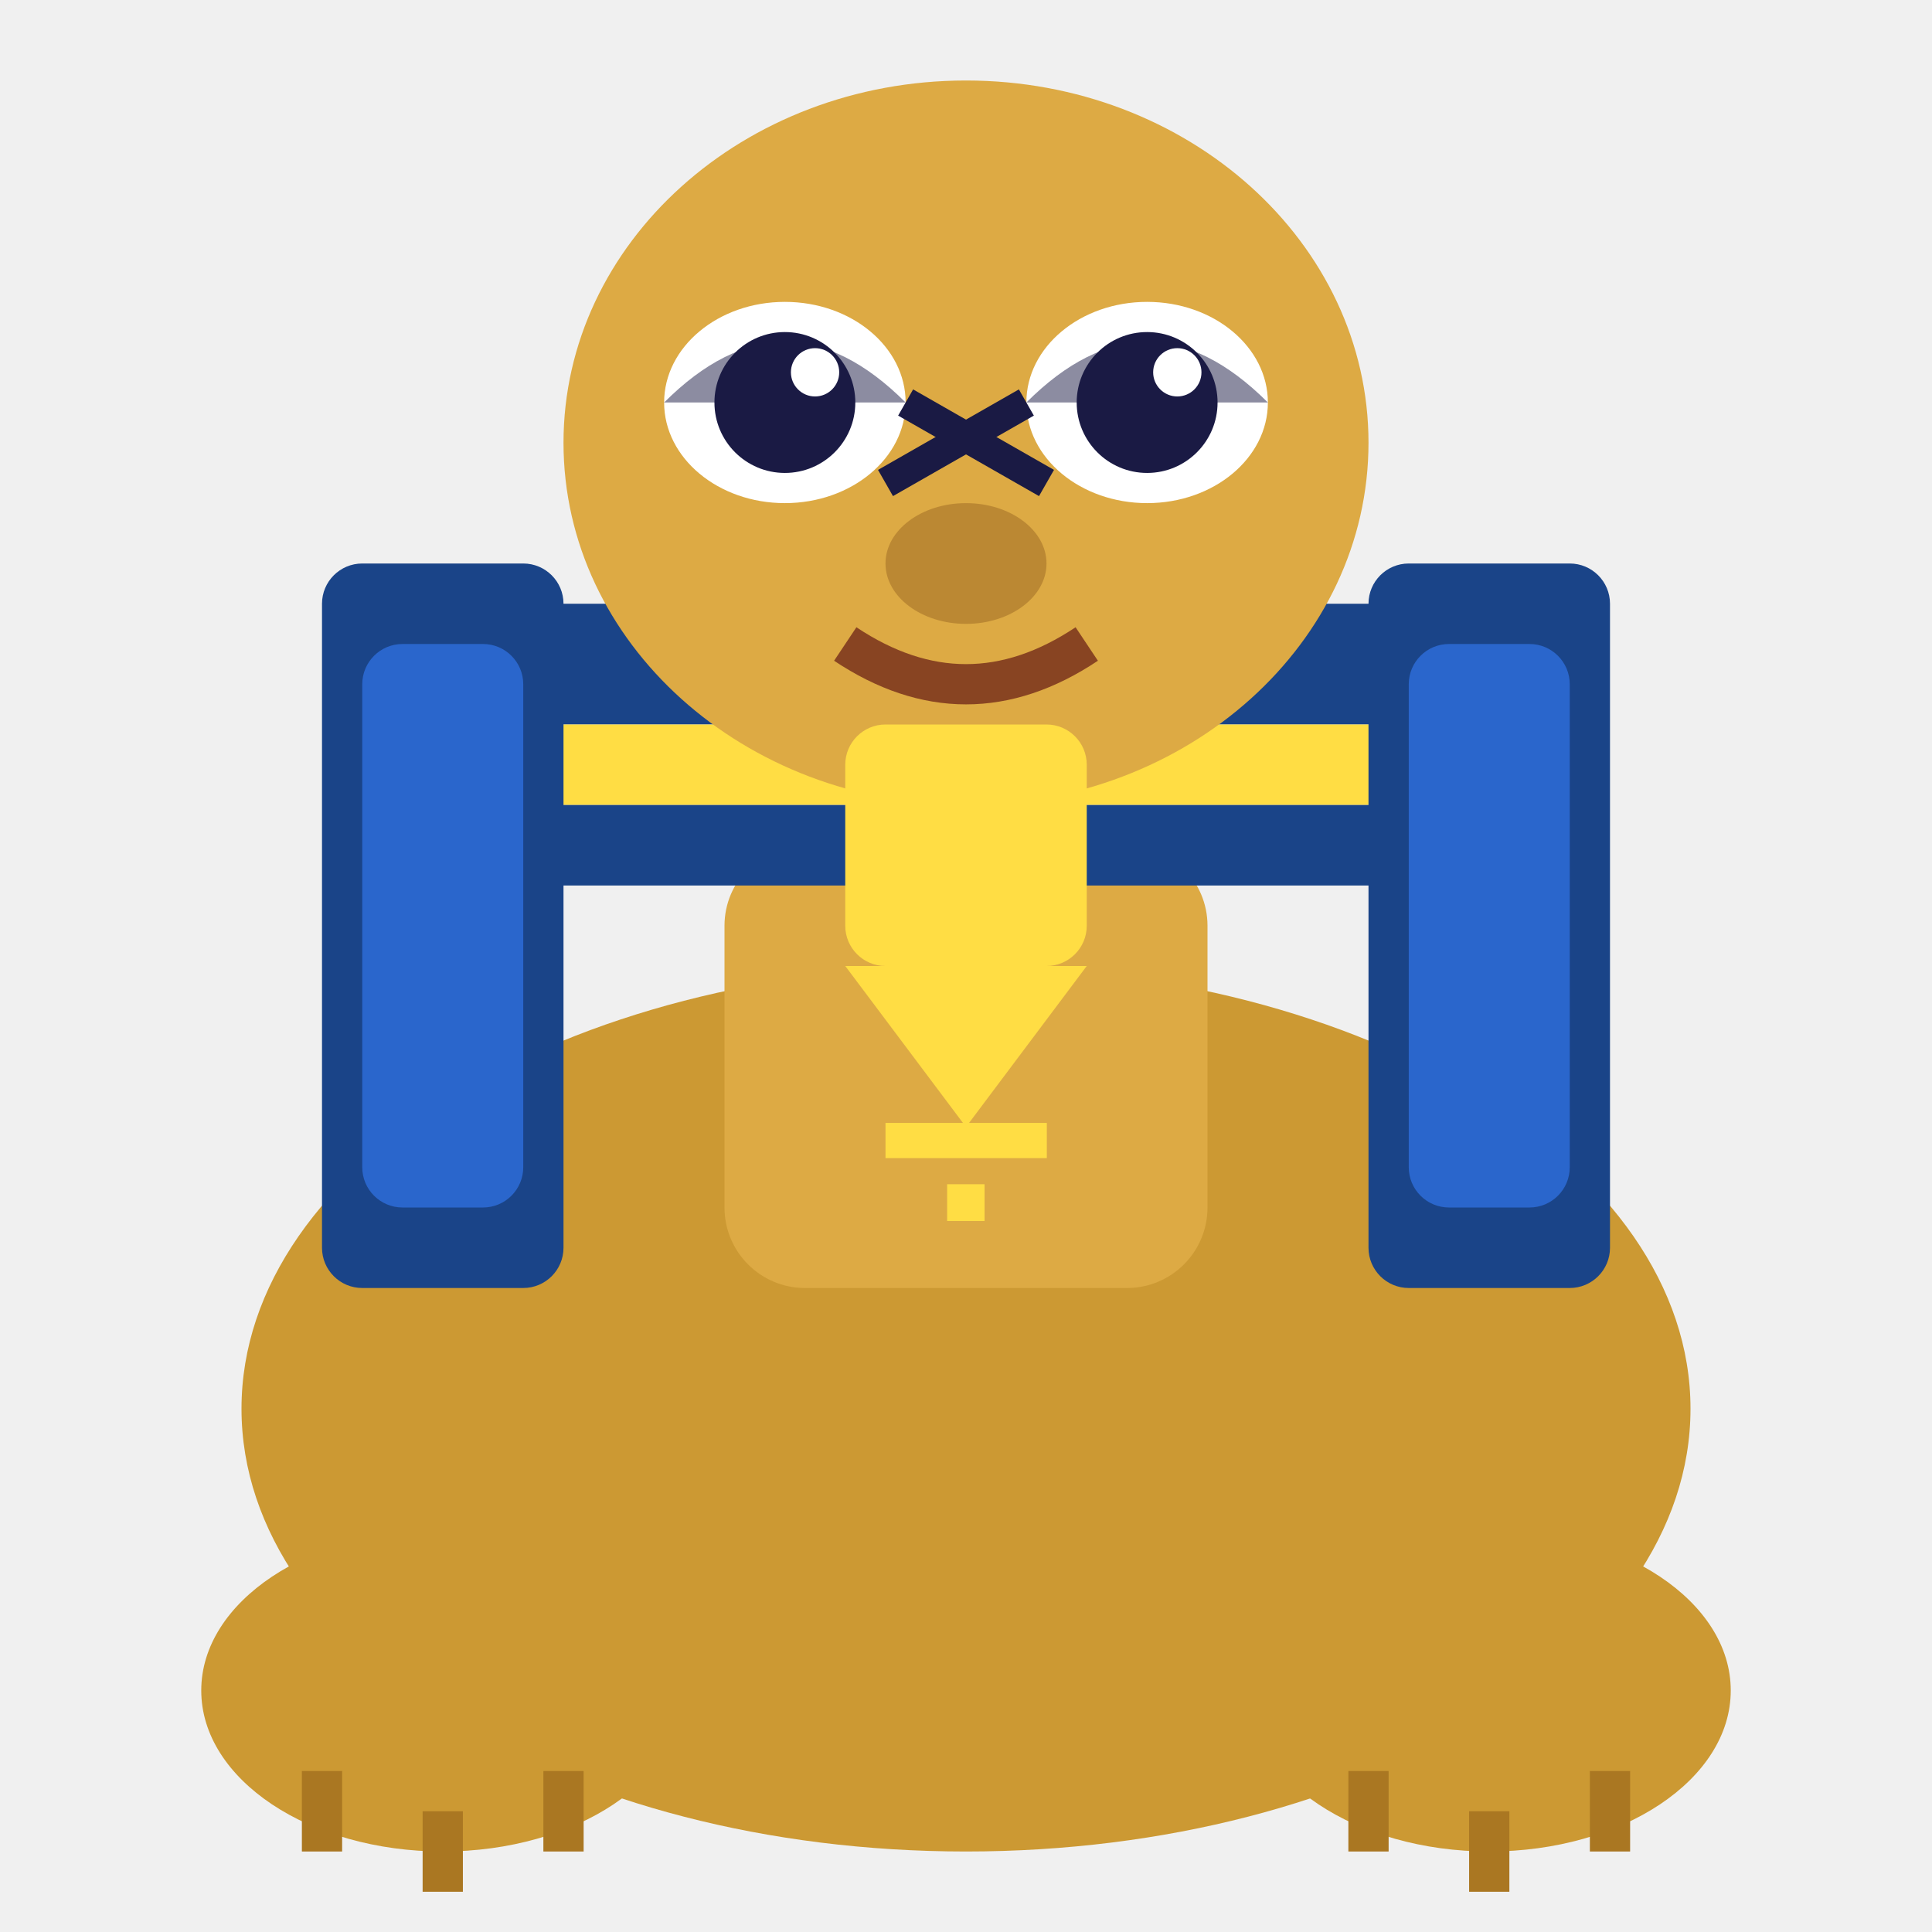
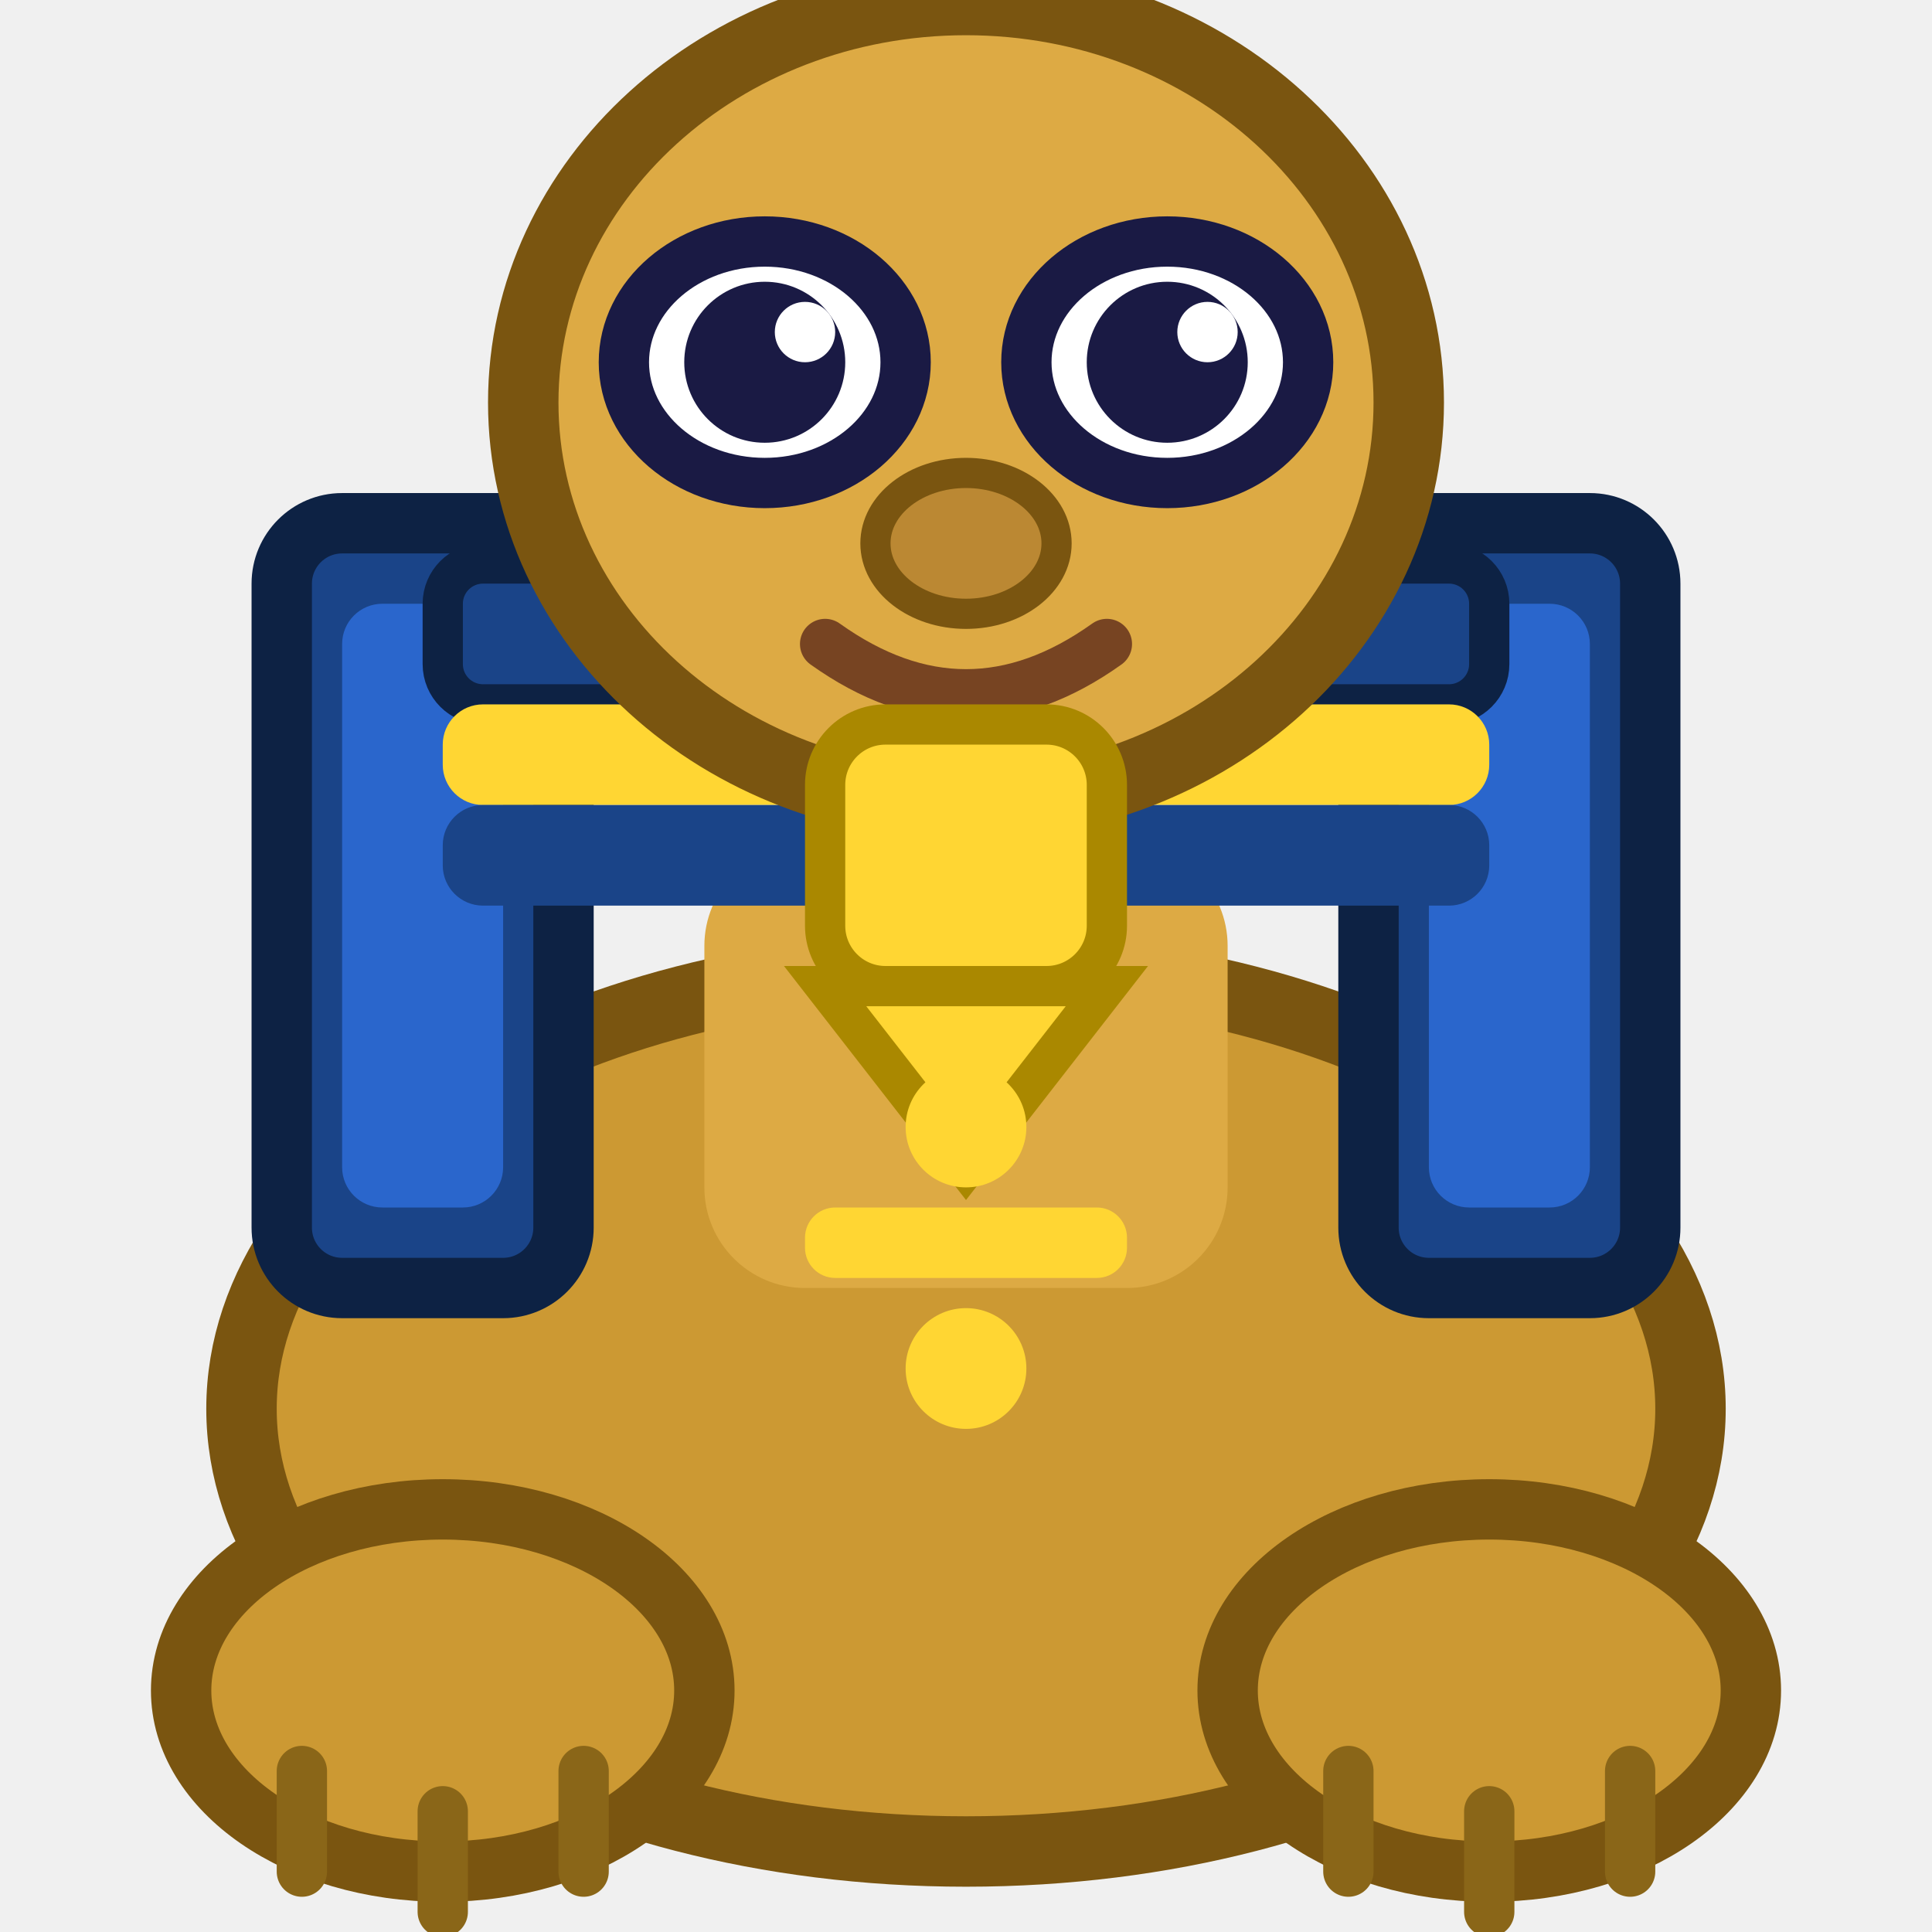
<svg xmlns="http://www.w3.org/2000/svg" viewBox="0 0 96 96">
-   <ellipse cx="48" cy="70" rx="36" ry="22" fill="#CC9933" />
-   <ellipse cx="22" cy="84" rx="12" ry="8" fill="#CC9933" />
-   <ellipse cx="74" cy="84" rx="12" ry="8" fill="#CC9933" />
-   <line x1="16" y1="88" x2="16" y2="92" stroke="#AA7722" stroke-width="2" />
-   <line x1="22" y1="90" x2="22" y2="94" stroke="#AA7722" stroke-width="2" />
-   <line x1="28" y1="88" x2="28" y2="92" stroke="#AA7722" stroke-width="2" />
-   <line x1="68" y1="88" x2="68" y2="92" stroke="#AA7722" stroke-width="2" />
-   <line x1="74" y1="90" x2="74" y2="94" stroke="#AA7722" stroke-width="2" />
-   <line x1="80" y1="88" x2="80" y2="92" stroke="#AA7722" stroke-width="2" />
-   <rect x="36" y="42" width="24" height="22" fill="#DDAA44" rx="4" />
-   <rect x="24" y="30" width="48" height="6" fill="#1A4488" />
-   <rect x="24" y="36" width="48" height="4" fill="#FFDD44" />
-   <rect x="24" y="40" width="48" height="4" fill="#1A4488" />
-   <rect x="16" y="28" width="12" height="36" fill="#1A4488" rx="2" />
-   <rect x="68" y="28" width="12" height="36" fill="#1A4488" rx="2" />
-   <rect x="18" y="32" width="8" height="28" fill="#2A66CC" rx="2" />
-   <rect x="70" y="32" width="8" height="28" fill="#2A66CC" rx="2" />
-   <ellipse cx="48" cy="22" rx="20" ry="18" fill="#DDAA44" />
-   <ellipse cx="39" cy="20" rx="6" ry="5" fill="white" />
-   <ellipse cx="57" cy="20" rx="6" ry="5" fill="white" />
-   <path d="M33,20 Q39,14 45,20" fill="#1A1A44" opacity="0.5" />
-   <path d="M51,20 Q57,14 63,20" fill="#1A1A44" opacity="0.5" />
-   <ellipse cx="39" cy="20" rx="3.5" ry="3.5" fill="#1A1A44" />
-   <ellipse cx="57" cy="20" rx="3.5" ry="3.5" fill="#1A1A44" />
-   <circle cx="40.5" cy="18.5" r="1.2" fill="white" />
-   <circle cx="58.5" cy="18.5" r="1.2" fill="white" />
-   <line x1="45" y1="20" x2="52" y2="24" stroke="#1A1A44" stroke-width="1.5" />
-   <line x1="51" y1="20" x2="44" y2="24" stroke="#1A1A44" stroke-width="1.5" />
-   <ellipse cx="48" cy="28" rx="4" ry="3" fill="#BB8833" />
-   <path d="M42,32 Q48,36 54,32" fill="none" stroke="#884422" stroke-width="2" />
-   <text x="48" y="62" font-size="16" fill="#FFDD44" text-anchor="middle" font-family="Arial" font-weight="bold">÷</text>
-   <rect x="42" y="36" width="12" height="12" fill="#FFDD44" rx="2" />
-   <polygon points="42,48 54,48 48,56" fill="#FFDD44" />
+   <ellipse cx="48" cy="70" rx="36" ry="22" fill="#CC9933" stroke="#7A5510" stroke-width="3.5" />
+   <ellipse cx="22" cy="84" rx="13" ry="9" fill="#CC9933" stroke="#7A5510" stroke-width="3" />
+   <ellipse cx="74" cy="84" rx="13" ry="9" fill="#CC9933" stroke="#7A5510" stroke-width="3" />
+   <line x1="15" y1="88" x2="15" y2="93" stroke="#8A6618" stroke-width="2.5" stroke-linecap="round" />
+   <line x1="22" y1="90" x2="22" y2="95" stroke="#8A6618" stroke-width="2.5" stroke-linecap="round" />
+   <line x1="29" y1="88" x2="29" y2="93" stroke="#8A6618" stroke-width="2.5" stroke-linecap="round" />
+   <line x1="67" y1="88" x2="67" y2="93" stroke="#8A6618" stroke-width="2.5" stroke-linecap="round" />
+   <line x1="74" y1="90" x2="74" y2="95" stroke="#8A6618" stroke-width="2.5" stroke-linecap="round" />
+   <line x1="81" y1="88" x2="81" y2="93" stroke="#8A6618" stroke-width="2.5" stroke-linecap="round" />
+   <rect x="35" y="42" width="26" height="22" fill="#DDAA44" rx="5" />
+   <rect x="14" y="26" width="14" height="38" fill="#1A4488" stroke="#0D2244" stroke-width="3" rx="3" />
+   <rect x="68" y="26" width="14" height="38" fill="#1A4488" stroke="#0D2244" stroke-width="3" rx="3" />
+   <rect x="17" y="30" width="8" height="30" fill="#2A66CC" rx="2" />
+   <rect x="71" y="30" width="8" height="30" fill="#2A66CC" rx="2" />
+   <rect x="22" y="28" width="52" height="7" fill="#1A4488" stroke="#0D2244" stroke-width="2" rx="2" />
+   <rect x="22" y="35" width="52" height="5" fill="#FFD633" rx="2" />
+   <rect x="22" y="40" width="52" height="5" fill="#1A4488" rx="2" />
+   <ellipse cx="48" cy="20" rx="22" ry="20" fill="#DDAA44" stroke="#7A5510" stroke-width="3.5" />
+   <ellipse cx="38" cy="18" rx="7" ry="6" fill="white" stroke="#1A1A44" stroke-width="2.5" />
+   <ellipse cx="58" cy="18" rx="7" ry="6" fill="white" stroke="#1A1A44" stroke-width="2.5" />
+   <ellipse cx="38" cy="18" rx="4" ry="4" fill="#1A1A44" />
+   <ellipse cx="58" cy="18" rx="4" ry="4" fill="#1A1A44" />
+   <circle cx="40" cy="16.5" r="1.5" fill="white" />
+   <circle cx="60" cy="16.5" r="1.5" fill="white" />
+   <ellipse cx="48" cy="27" rx="4.5" ry="3.5" fill="#BB8833" stroke="#7A5510" stroke-width="1.5" />
+   <path d="M41,32 Q48,37 55,32" fill="none" stroke="#774422" stroke-width="2.5" stroke-linecap="round" />
+   <rect x="41" y="36" width="14" height="13" fill="#FFD633" stroke="#AA8800" stroke-width="2" rx="3" />
+   <polygon points="41,49 55,49 48,58" fill="#FFD633" stroke="#AA8800" stroke-width="2" />
+   <circle cx="48" cy="56" r="3" fill="#FFD633" />
+   <rect x="40" y="60" width="16" height="3.5" fill="#FFD633" rx="1.5" />
+   <circle cx="48" cy="68" r="3" fill="#FFD633" />
</svg>
